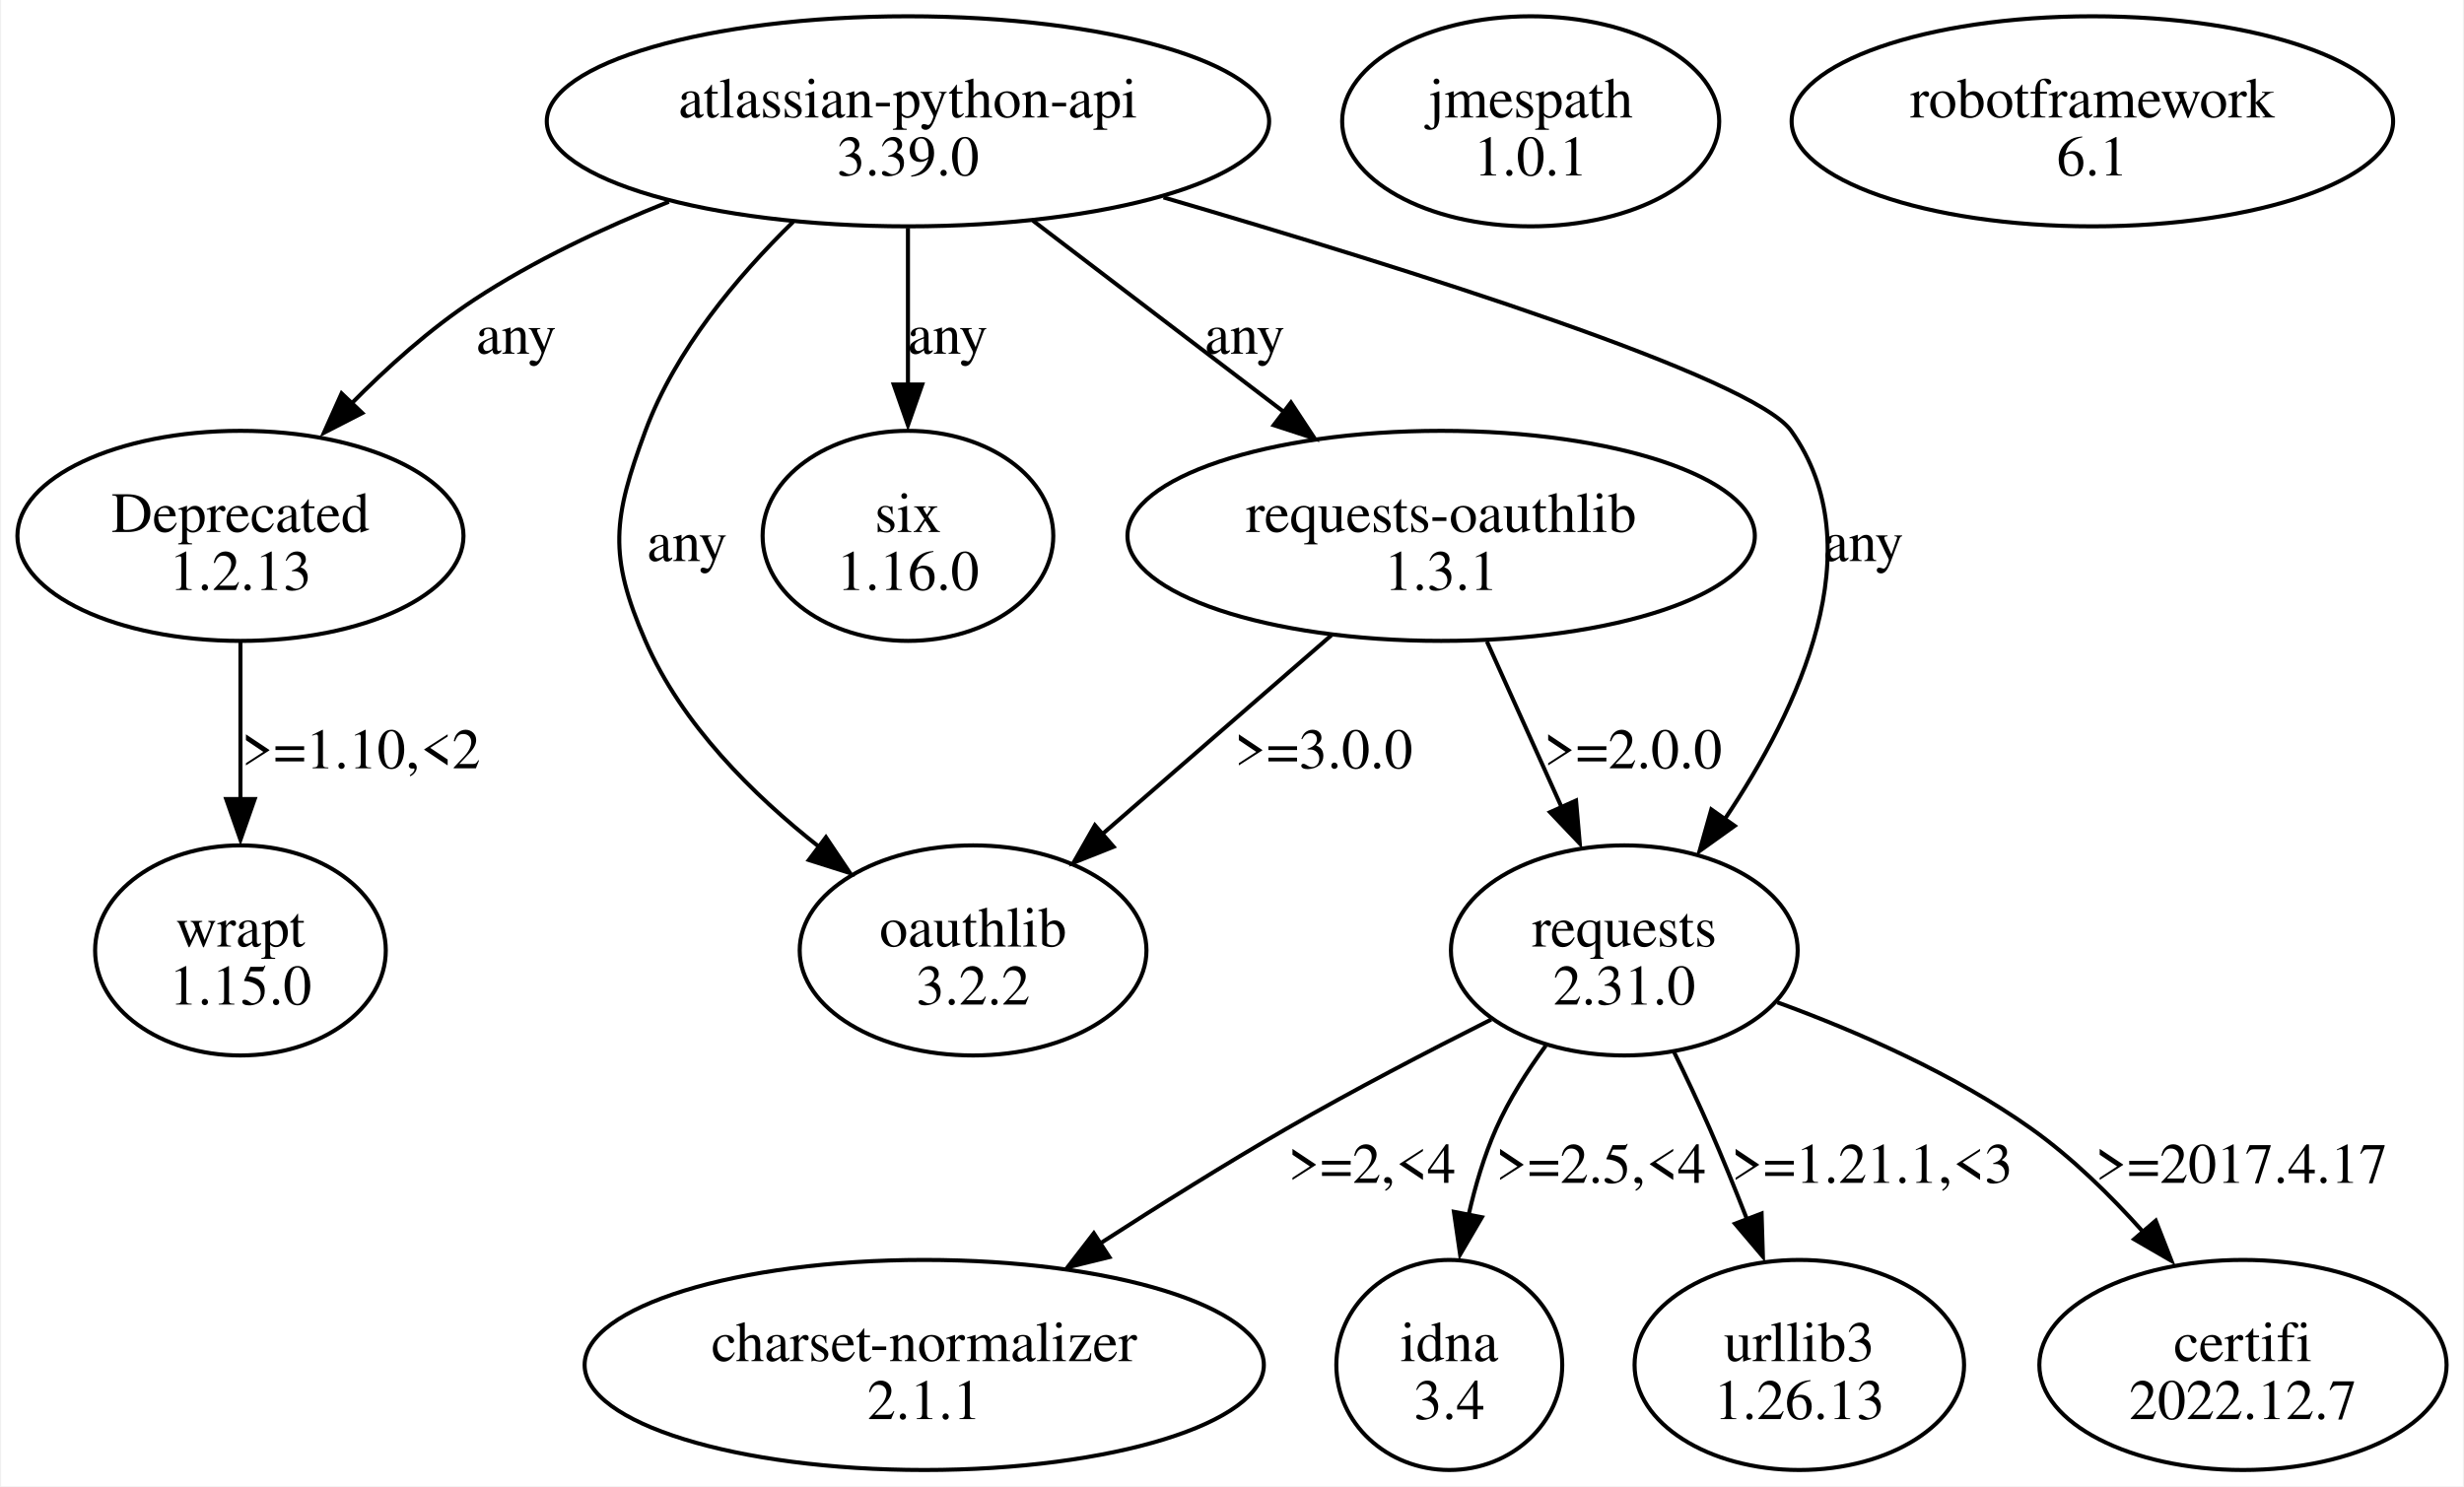
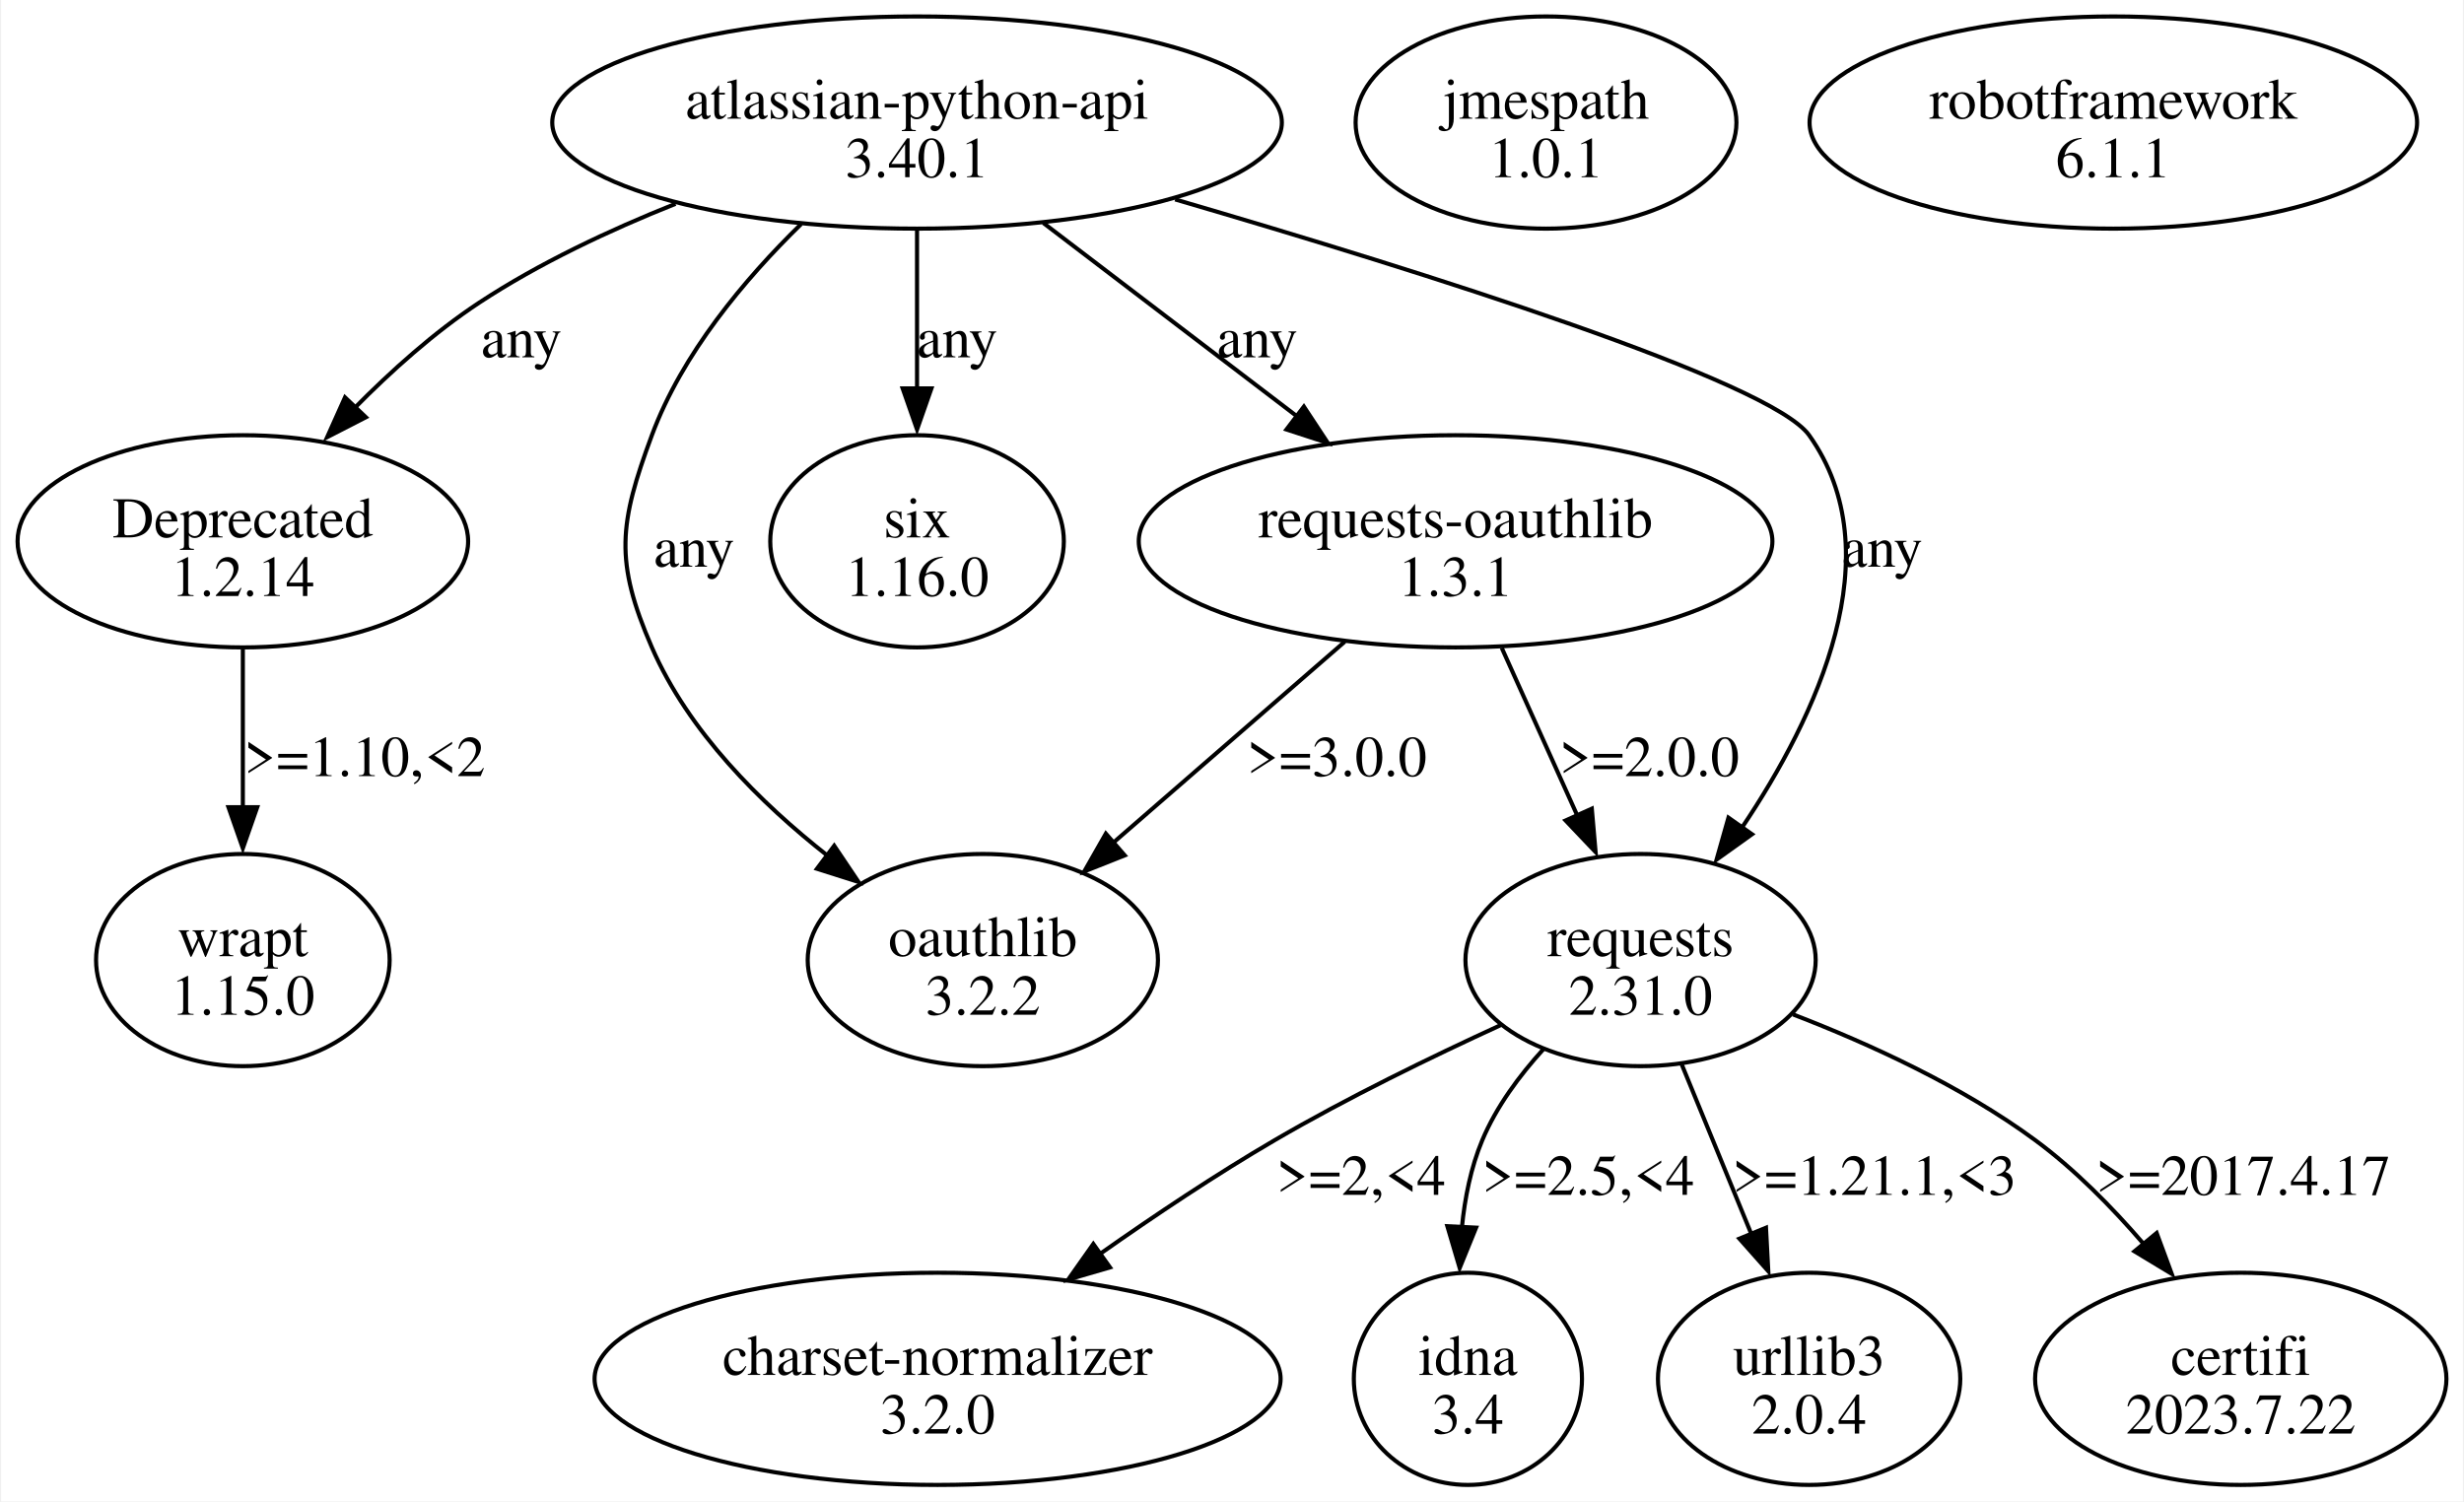
- <svg xmlns="http://www.w3.org/2000/svg" width="605pt" height="365pt" viewBox="0.00 0.00 604.83 365.23">
+ <svg xmlns="http://www.w3.org/2000/svg" width="599pt" height="365pt" viewBox="0.00 0.00 598.83 365.23">
  <g id="graph0" class="graph" transform="scale(1 1) rotate(0) translate(4 361.23)">
-     <polygon fill="white" stroke="none" points="-4,4 -4,-361.23 600.83,-361.23 600.83,4 -4,4" />
+     <polygon fill="white" stroke="none" points="-4,4 -4,-361.23 594.83,-361.23 594.83,4 -4,4" />
    <g id="node1" class="node">
      <ellipse fill="none" stroke="black" cx="218.8" cy="-331.42" rx="88.74" ry="25.81" />
      <text text-anchor="middle" x="218.8" y="-332.37" font-family="Times,serif" font-size="14.00">atlassian-python-api</text>
-       <text text-anchor="middle" x="218.8" y="-318.12" font-family="Times,serif" font-size="14.00">3.39.0</text>
+       <text text-anchor="middle" x="218.8" y="-318.12" font-family="Times,serif" font-size="14.00">3.40.1</text>
    </g>
    <g id="node2" class="node">
      <ellipse fill="none" stroke="black" cx="54.8" cy="-229.55" rx="54.8" ry="25.81" />
      <text text-anchor="middle" x="54.8" y="-230.5" font-family="Times,serif" font-size="14.00">Deprecated</text>
-       <text text-anchor="middle" x="54.8" y="-216.25" font-family="Times,serif" font-size="14.00">1.2.13</text>
+       <text text-anchor="middle" x="54.8" y="-216.25" font-family="Times,serif" font-size="14.00">1.2.14</text>
    </g>
    <g id="edge1" class="edge">
      <path fill="none" stroke="black" d="M160.05,-311.65C143.92,-305.22 126.87,-297.19 112.3,-287.61 101.4,-280.43 90.84,-270.96 81.81,-261.8" />
      <polygon fill="black" stroke="black" points="84.73,-259.73 75.31,-254.89 79.65,-264.56 84.73,-259.73" />
      <text text-anchor="middle" x="122.55" y="-274.31" font-family="Times,serif" font-size="14.00">any</text>
    </g>
    <g id="node3" class="node">
      <ellipse fill="none" stroke="black" cx="394.8" cy="-127.68" rx="42.6" ry="25.81" />
      <text text-anchor="middle" x="394.8" y="-128.63" font-family="Times,serif" font-size="14.00">requests</text>
      <text text-anchor="middle" x="394.8" y="-114.38" font-family="Times,serif" font-size="14.00">2.31.0</text>
    </g>
    <g id="edge2" class="edge">
      <path fill="none" stroke="black" d="M281.58,-312.72C342.28,-294.99 426.45,-268.49 435.8,-255.36 456.28,-226.6 437.73,-187.06 419.43,-159.85" />
      <polygon fill="black" stroke="black" points="421.91,-158.29 413.29,-152.12 416.18,-162.32 421.91,-158.29" />
      <text text-anchor="middle" x="453.55" y="-223.37" font-family="Times,serif" font-size="14.00">any</text>
    </g>
    <g id="node4" class="node">
      <ellipse fill="none" stroke="black" cx="218.8" cy="-229.55" rx="35.71" ry="25.81" />
      <text text-anchor="middle" x="218.8" y="-230.5" font-family="Times,serif" font-size="14.00">six</text>
      <text text-anchor="middle" x="218.8" y="-216.25" font-family="Times,serif" font-size="14.00">1.16.0</text>
    </g>
    <g id="edge3" class="edge">
      <path fill="none" stroke="black" d="M218.8,-305.21C218.8,-293.51 218.8,-279.37 218.8,-266.56" />
      <polygon fill="black" stroke="black" points="222.3,-266.74 218.8,-256.74 215.3,-266.74 222.3,-266.74" />
      <text text-anchor="middle" x="228.55" y="-274.31" font-family="Times,serif" font-size="14.00">any</text>
    </g>
    <g id="node5" class="node">
      <ellipse fill="none" stroke="black" cx="234.8" cy="-127.68" rx="42.6" ry="25.81" />
      <text text-anchor="middle" x="234.8" y="-128.63" font-family="Times,serif" font-size="14.00">oauthlib</text>
      <text text-anchor="middle" x="234.8" y="-114.38" font-family="Times,serif" font-size="14.00">3.2.2</text>
    </g>
    <g id="edge4" class="edge">
      <path fill="none" stroke="black" d="M190.61,-306.73C176.82,-293.27 161.65,-275.17 154.3,-255.36 146.33,-233.84 145.15,-224.78 154.3,-203.74 163.19,-183.29 180.7,-165.9 197.12,-153.01" />
      <polygon fill="black" stroke="black" points="198.65,-155.49 204.56,-146.69 194.45,-149.89 198.65,-155.49" />
      <text text-anchor="middle" x="164.55" y="-223.37" font-family="Times,serif" font-size="14.00">any</text>
    </g>
    <g id="node6" class="node">
      <ellipse fill="none" stroke="black" cx="349.8" cy="-229.55" rx="77.07" ry="25.81" />
      <text text-anchor="middle" x="349.8" y="-230.5" font-family="Times,serif" font-size="14.00">requests-oauthlib</text>
      <text text-anchor="middle" x="349.8" y="-216.25" font-family="Times,serif" font-size="14.00">1.3.1</text>
    </g>
    <g id="edge5" class="edge">
      <path fill="none" stroke="black" d="M249.51,-307C267.88,-293 291.38,-275.09 311.01,-260.12" />
      <polygon fill="black" stroke="black" points="312.9,-262.32 318.73,-253.47 308.66,-256.75 312.9,-262.32" />
      <text text-anchor="middle" x="301.55" y="-274.31" font-family="Times,serif" font-size="14.00">any</text>
    </g>
    <g id="node11" class="node">
      <ellipse fill="none" stroke="black" cx="54.8" cy="-127.68" rx="35.71" ry="25.81" />
      <text text-anchor="middle" x="54.8" y="-128.63" font-family="Times,serif" font-size="14.00">wrapt</text>
      <text text-anchor="middle" x="54.8" y="-114.38" font-family="Times,serif" font-size="14.00">1.15.0</text>
    </g>
    <g id="edge12" class="edge">
      <path fill="none" stroke="black" d="M54.8,-203.35C54.8,-191.64 54.8,-177.5 54.8,-164.69" />
      <polygon fill="black" stroke="black" points="58.3,-164.87 54.8,-154.87 51.3,-164.87 58.3,-164.87" />
      <text text-anchor="middle" x="84.43" y="-172.44" font-family="Times,serif" font-size="14.00">&gt;=1.10,&lt;2</text>
    </g>
    <g id="node7" class="node">
-       <ellipse fill="none" stroke="black" cx="222.8" cy="-25.81" rx="83.44" ry="25.81" />
-       <text text-anchor="middle" x="222.8" y="-26.76" font-family="Times,serif" font-size="14.00">charset-normalizer</text>
-       <text text-anchor="middle" x="222.8" y="-12.51" font-family="Times,serif" font-size="14.00">2.1.1</text>
+       <ellipse fill="none" stroke="black" cx="223.8" cy="-25.81" rx="83.44" ry="25.81" />
+       <text text-anchor="middle" x="223.8" y="-26.76" font-family="Times,serif" font-size="14.00">charset-normalizer</text>
+       <text text-anchor="middle" x="223.8" y="-12.51" font-family="Times,serif" font-size="14.00">3.2.0</text>
    </g>
    <g id="edge8" class="edge">
-       <path fill="none" stroke="black" d="M362.1,-110.7C346.66,-102.94 328.09,-93.27 311.8,-83.87 296.67,-75.14 280.49,-65.02 266.14,-55.75" />
-       <polygon fill="black" stroke="black" points="268.28,-52.32 257.99,-49.8 264.47,-58.18 268.28,-52.32" />
-       <text text-anchor="middle" x="332.8" y="-70.57" font-family="Times,serif" font-size="14.00">&gt;=2,&lt;4</text>
+       <path fill="none" stroke="black" d="M360.76,-111.85C343.89,-104.12 323.42,-94.15 305.8,-83.87 291.56,-75.56 276.59,-65.55 263.39,-56.26" />
+       <polygon fill="black" stroke="black" points="265.74,-52.92 255.57,-49.96 261.68,-58.62 265.74,-52.92" />
+       <text text-anchor="middle" x="326.8" y="-70.57" font-family="Times,serif" font-size="14.00">&gt;=2,&lt;4</text>
    </g>
    <g id="node8" class="node">
-       <ellipse fill="none" stroke="black" cx="351.8" cy="-25.81" rx="27.75" ry="25.81" />
-       <text text-anchor="middle" x="351.8" y="-26.76" font-family="Times,serif" font-size="14.00">idna</text>
-       <text text-anchor="middle" x="351.8" y="-12.51" font-family="Times,serif" font-size="14.00">3.4</text>
+       <ellipse fill="none" stroke="black" cx="352.8" cy="-25.81" rx="27.75" ry="25.81" />
+       <text text-anchor="middle" x="352.8" y="-26.76" font-family="Times,serif" font-size="14.00">idna</text>
+       <text text-anchor="middle" x="352.8" y="-12.51" font-family="Times,serif" font-size="14.00">3.4</text>
    </g>
    <g id="edge9" class="edge">
-       <path fill="none" stroke="black" d="M375.5,-104.27C370.91,-98 366.44,-90.96 363.3,-83.87 360.37,-77.24 358.18,-69.85 356.54,-62.64" />
-       <polygon fill="black" stroke="black" points="359.81,-62.11 354.46,-52.96 352.94,-63.45 359.81,-62.11" />
-       <text text-anchor="middle" x="389.05" y="-70.57" font-family="Times,serif" font-size="14.00">&gt;=2.5,&lt;4</text>
+       <path fill="none" stroke="black" d="M371.21,-106.05C365.31,-99.58 359.7,-91.98 356.3,-83.87 353.52,-77.24 352.04,-69.8 351.33,-62.54" />
+       <polygon fill="black" stroke="black" points="354.79,-62.59 350.8,-52.78 347.8,-62.94 354.79,-62.59" />
+       <text text-anchor="middle" x="382.05" y="-70.57" font-family="Times,serif" font-size="14.00">&gt;=2.5,&lt;4</text>
    </g>
    <g id="node9" class="node">
-       <ellipse fill="none" stroke="black" cx="437.8" cy="-25.81" rx="40.48" ry="25.81" />
-       <text text-anchor="middle" x="437.8" y="-26.76" font-family="Times,serif" font-size="14.00">urllib3</text>
-       <text text-anchor="middle" x="437.8" y="-12.51" font-family="Times,serif" font-size="14.00">1.26.13</text>
+       <ellipse fill="none" stroke="black" cx="435.8" cy="-25.81" rx="36.77" ry="25.81" />
+       <text text-anchor="middle" x="435.8" y="-26.76" font-family="Times,serif" font-size="14.00">urllib3</text>
+       <text text-anchor="middle" x="435.8" y="-12.51" font-family="Times,serif" font-size="14.00">2.0.4</text>
    </g>
    <g id="edge10" class="edge">
-       <path fill="none" stroke="black" d="M406.95,-102.85C409.95,-96.72 413.08,-90.09 415.8,-83.87 418.92,-76.73 422.06,-68.99 424.95,-61.59" />
-       <polygon fill="black" stroke="black" points="428.53,-63.03 428.85,-52.44 422,-60.52 428.53,-63.03" />
-       <text text-anchor="middle" x="455.68" y="-70.57" font-family="Times,serif" font-size="14.00">&gt;=1.21.1,&lt;3</text>
+       <path fill="none" stroke="black" d="M404.83,-102.25C409.93,-89.82 416.21,-74.52 421.78,-60.95" />
+       <polygon fill="black" stroke="black" points="425.31,-62.57 425.87,-51.99 418.84,-59.91 425.31,-62.57" />
+       <text text-anchor="middle" x="451.68" y="-70.57" font-family="Times,serif" font-size="14.00">&gt;=1.21.1,&lt;3</text>
    </g>
    <g id="node10" class="node">
-       <ellipse fill="none" stroke="black" cx="546.8" cy="-25.81" rx="50.03" ry="25.81" />
-       <text text-anchor="middle" x="546.8" y="-26.76" font-family="Times,serif" font-size="14.00">certifi</text>
-       <text text-anchor="middle" x="546.8" y="-12.51" font-family="Times,serif" font-size="14.00">2022.12.7</text>
+       <ellipse fill="none" stroke="black" cx="540.8" cy="-25.81" rx="50.03" ry="25.81" />
+       <text text-anchor="middle" x="540.8" y="-26.76" font-family="Times,serif" font-size="14.00">certifi</text>
+       <text text-anchor="middle" x="540.8" y="-12.51" font-family="Times,serif" font-size="14.00">2023.7.22</text>
    </g>
    <g id="edge11" class="edge">
-       <path fill="none" stroke="black" d="M432.4,-114.92C452.05,-107.74 475.87,-97.33 494.8,-83.87 504.75,-76.79 514.21,-67.53 522.26,-58.52" />
-       <polygon fill="black" stroke="black" points="525.37,-61.27 529.23,-51.4 520.06,-56.71 525.37,-61.27" />
-       <text text-anchor="middle" x="546.43" y="-70.57" font-family="Times,serif" font-size="14.00">&gt;=2017.4.17</text>
+       <path fill="none" stroke="black" d="M431.91,-114.45C450.61,-107.25 473.03,-96.97 490.8,-83.87 500.36,-76.82 509.39,-67.66 517.08,-58.74" />
+       <polygon fill="black" stroke="black" points="520.34,-61.29 524.01,-51.35 514.94,-56.83 520.34,-61.29" />
+       <text text-anchor="middle" x="541.43" y="-70.57" font-family="Times,serif" font-size="14.00">&gt;=2017.4.17</text>
    </g>
    <g id="edge7" class="edge">
      <path fill="none" stroke="black" d="M361.04,-203.6C366.6,-191.27 373.4,-176.18 379.43,-162.79" />
      <polygon fill="black" stroke="black" points="382.94,-164.51 383.86,-153.96 376.56,-161.64 382.94,-164.51" />
      <text text-anchor="middle" x="396.93" y="-172.44" font-family="Times,serif" font-size="14.00">&gt;=2.0.0</text>
    </g>
    <g id="edge6" class="edge">
      <path fill="none" stroke="black" d="M322.84,-205.13C306.07,-190.57 284.41,-171.76 266.77,-156.44" />
      <polygon fill="black" stroke="black" points="269.32,-153.15 259.48,-149.24 264.73,-158.44 269.32,-153.15" />
      <text text-anchor="middle" x="320.93" y="-172.44" font-family="Times,serif" font-size="14.00">&gt;=3.0.0</text>
    </g>
    <g id="node12" class="node">
      <ellipse fill="none" stroke="black" cx="371.8" cy="-331.42" rx="46.32" ry="25.81" />
      <text text-anchor="middle" x="371.8" y="-332.37" font-family="Times,serif" font-size="14.00">jmespath</text>
      <text text-anchor="middle" x="371.8" y="-318.12" font-family="Times,serif" font-size="14.00">1.0.1</text>
    </g>
    <g id="node13" class="node">
      <ellipse fill="none" stroke="black" cx="509.8" cy="-331.42" rx="73.89" ry="25.81" />
      <text text-anchor="middle" x="509.8" y="-332.37" font-family="Times,serif" font-size="14.00">robotframework</text>
-       <text text-anchor="middle" x="509.8" y="-318.12" font-family="Times,serif" font-size="14.00">6.1</text>
+       <text text-anchor="middle" x="509.8" y="-318.12" font-family="Times,serif" font-size="14.00">6.1.1</text>
    </g>
  </g>
</svg>
